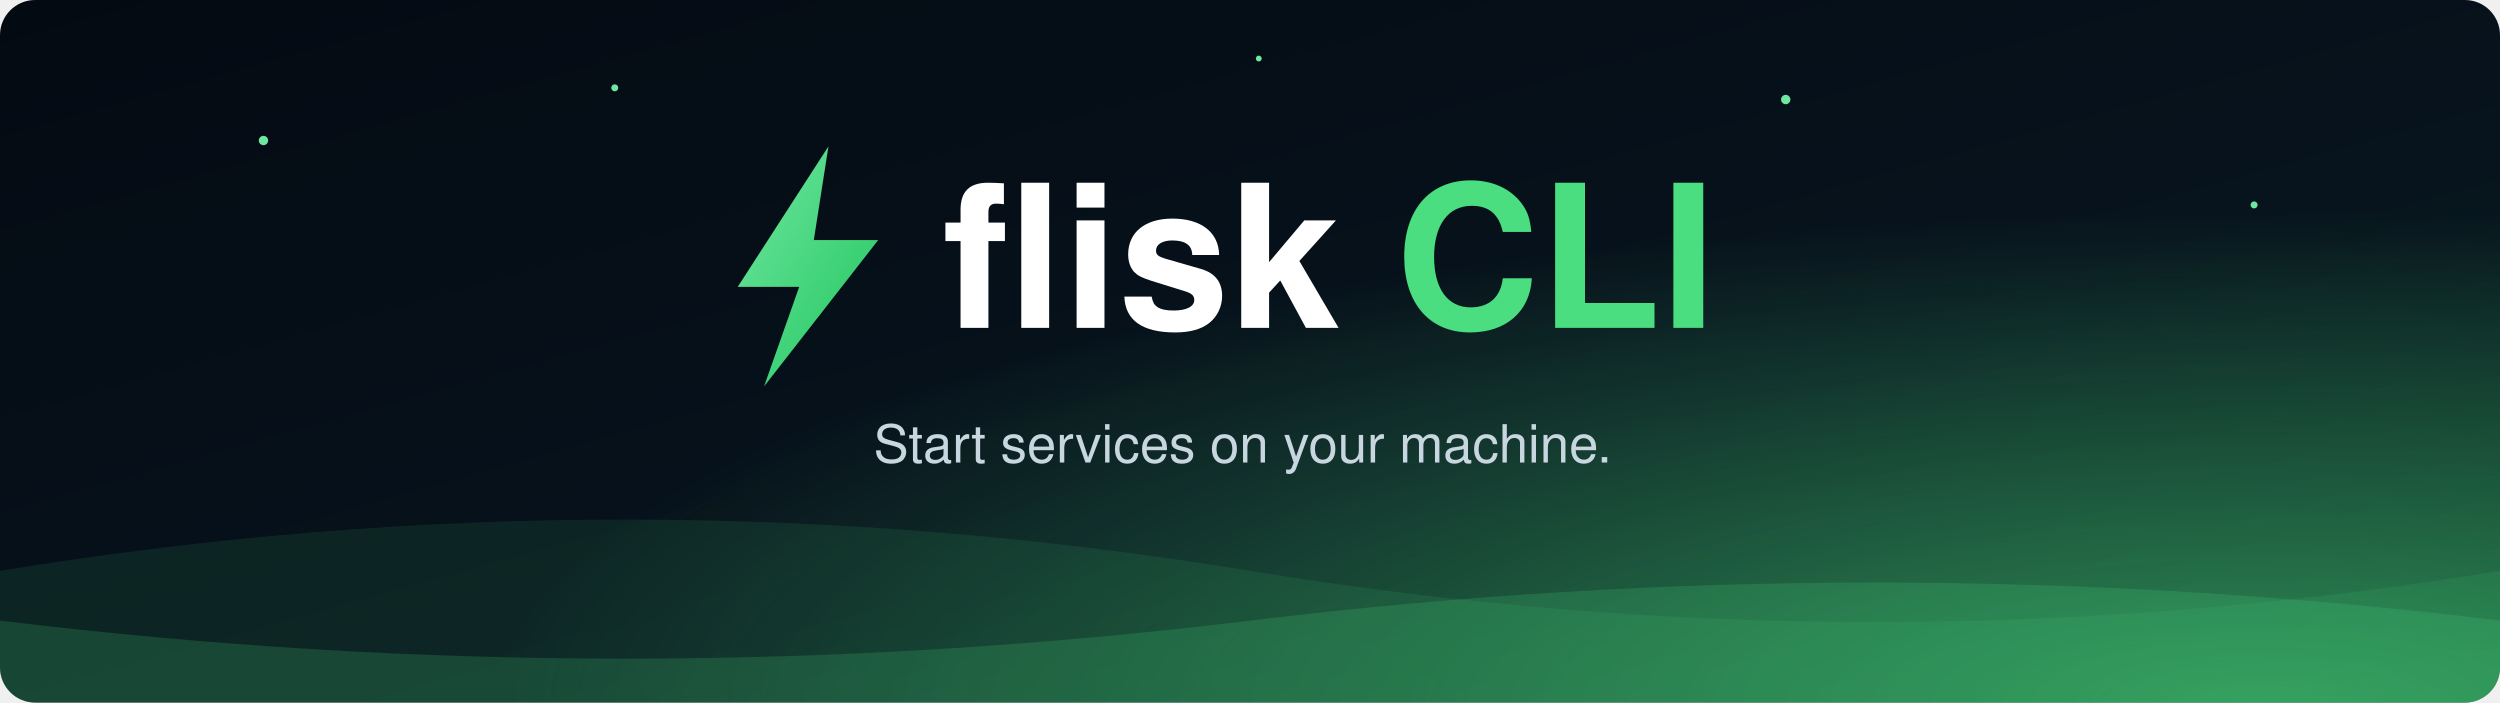
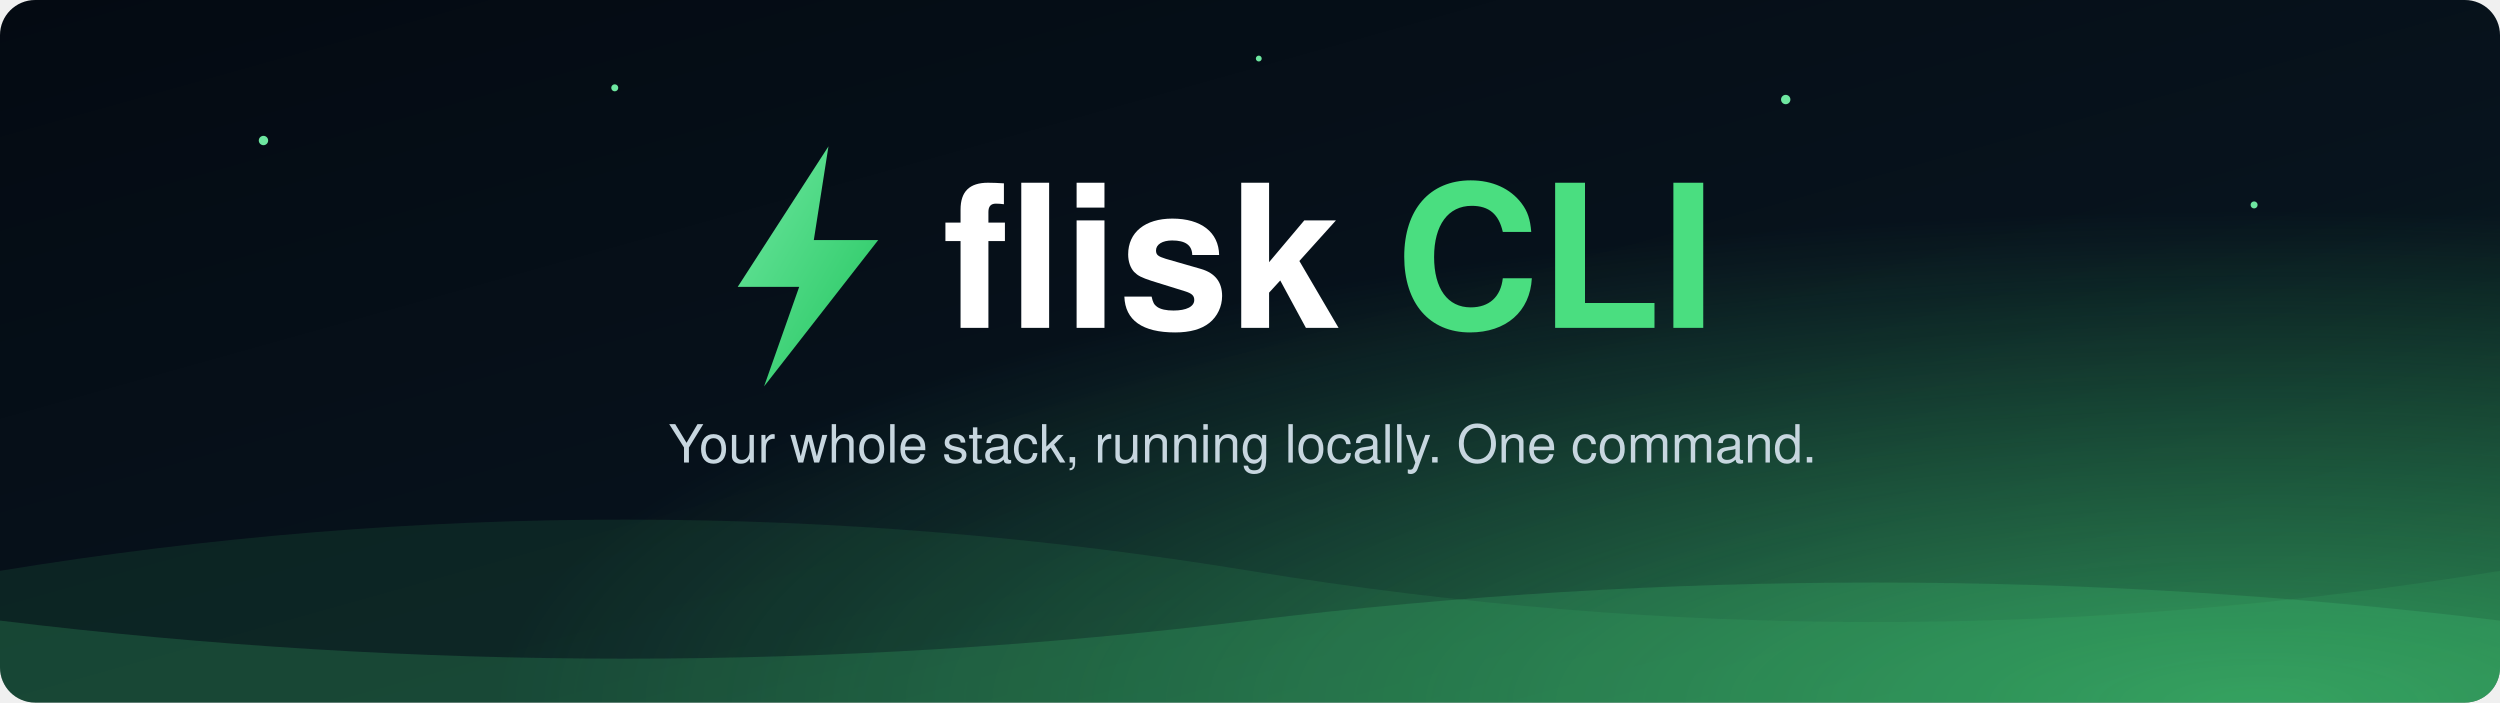
<svg xmlns="http://www.w3.org/2000/svg" width="854" height="240" viewBox="0 0 854 240" role="img" aria-labelledby="t d">
  <defs>
    <linearGradient id="bg" x1="0" y1="0" x2="1" y2="1">
      <stop offset="0" stop-color="#040A12" />
      <stop offset="0.6" stop-color="#07131D" />
      <stop offset="1" stop-color="#0B2A22" />
    </linearGradient>
    <radialGradient id="glow" cx="0.9" cy="1" r="0.7">
      <stop offset="0" stop-color="#4ADE80" stop-opacity="0.55" />
      <stop offset="1" stop-color="#4ADE80" stop-opacity="0" />
    </radialGradient>
    <linearGradient id="bolt" x1="0" y1="0" x2="1" y2="1">
      <stop offset="0" stop-color="#6EE7A0" />
      <stop offset="1" stop-color="#22C55E" />
    </linearGradient>
    <clipPath id="clip">
      <rect width="854" height="240" rx="12" />
    </clipPath>
  </defs>
  <g clip-path="url(#clip)">
    <rect width="854" height="240" fill="url(#bg)" />
    <rect width="854" height="240" fill="url(#glow)">
      <animate attributeName="opacity" values="0.55;1;0.55" dur="5s" repeatCount="indefinite" />
    </rect>
    <g fill="#6EE7A0">
      <circle cx="90" cy="48" r="1.6">
        <animate attributeName="opacity" values="0.1;0.9;0.1" dur="3s" repeatCount="indefinite" />
      </circle>
      <circle cx="210" cy="30" r="1.2">
        <animate attributeName="opacity" values="0.9;0.1;0.9" dur="4s" repeatCount="indefinite" />
      </circle>
      <circle cx="610" cy="34" r="1.6">
        <animate attributeName="opacity" values="0.1;0.9;0.1" dur="3.5s" repeatCount="indefinite" />
      </circle>
      <circle cx="770" cy="70" r="1.2">
        <animate attributeName="opacity" values="0.8;0.1;0.8" dur="2.8s" repeatCount="indefinite" />
      </circle>
      <circle cx="430" cy="20" r="1">
        <animate attributeName="opacity" values="0.1;0.8;0.1" dur="5s" repeatCount="indefinite" />
      </circle>
    </g>
    <path fill="#4ADE80" fill-opacity="0.10" d="M0,195 Q213.5,160 427,195 T854,195 T1281,195 T1708,195 V240 H0 Z">
      <animateTransform attributeName="transform" type="translate" from="0 0" to="-854 0" dur="9s" repeatCount="indefinite" />
    </path>
    <path fill="#4ADE80" fill-opacity="0.18" d="M0,212 Q213.5,238 427,212 T854,212 T1281,212 T1708,212 V240 H0 Z">
      <animateTransform attributeName="transform" type="translate" from="-854 0" to="0 0" dur="6s" repeatCount="indefinite" />
    </path>
    <polygon points="283,50 252,98 273,98 261,132 300,82 278,82" fill="url(#bolt)">
      <animate attributeName="opacity" values="1;0.75;1" dur="2.4s" repeatCount="indefinite" />
    </polygon>
    <text x="322" y="112" fill="#FFFFFF" font-family="-apple-system,BlinkMacSystemFont,'Segoe UI',Helvetica,Arial,sans-serif" font-size="68" font-weight="700">flisk <tspan fill="#4ADE80">CLI</tspan>
      <animate attributeName="opacity" from="0" to="1" dur="1.2s" fill="freeze" />
    </text>
-     <text x="427" y="158" text-anchor="middle" fill="#C7D6DF" font-family="-apple-system,BlinkMacSystemFont,'Segoe UI',Helvetica,Arial,sans-serif" font-size="18" font-weight="500">Start services on your machine.
+     <text x="427" y="158" text-anchor="middle" fill="#C7D6DF" font-family="-apple-system,BlinkMacSystemFont,'Segoe UI',Helvetica,Arial,sans-serif" font-size="18" font-weight="500">Your whole stack, running locally. One command.
      <animate attributeName="opacity" from="0" to="1" begin="0.5s" dur="1.2s" fill="freeze" />
    </text>
  </g>
</svg>
